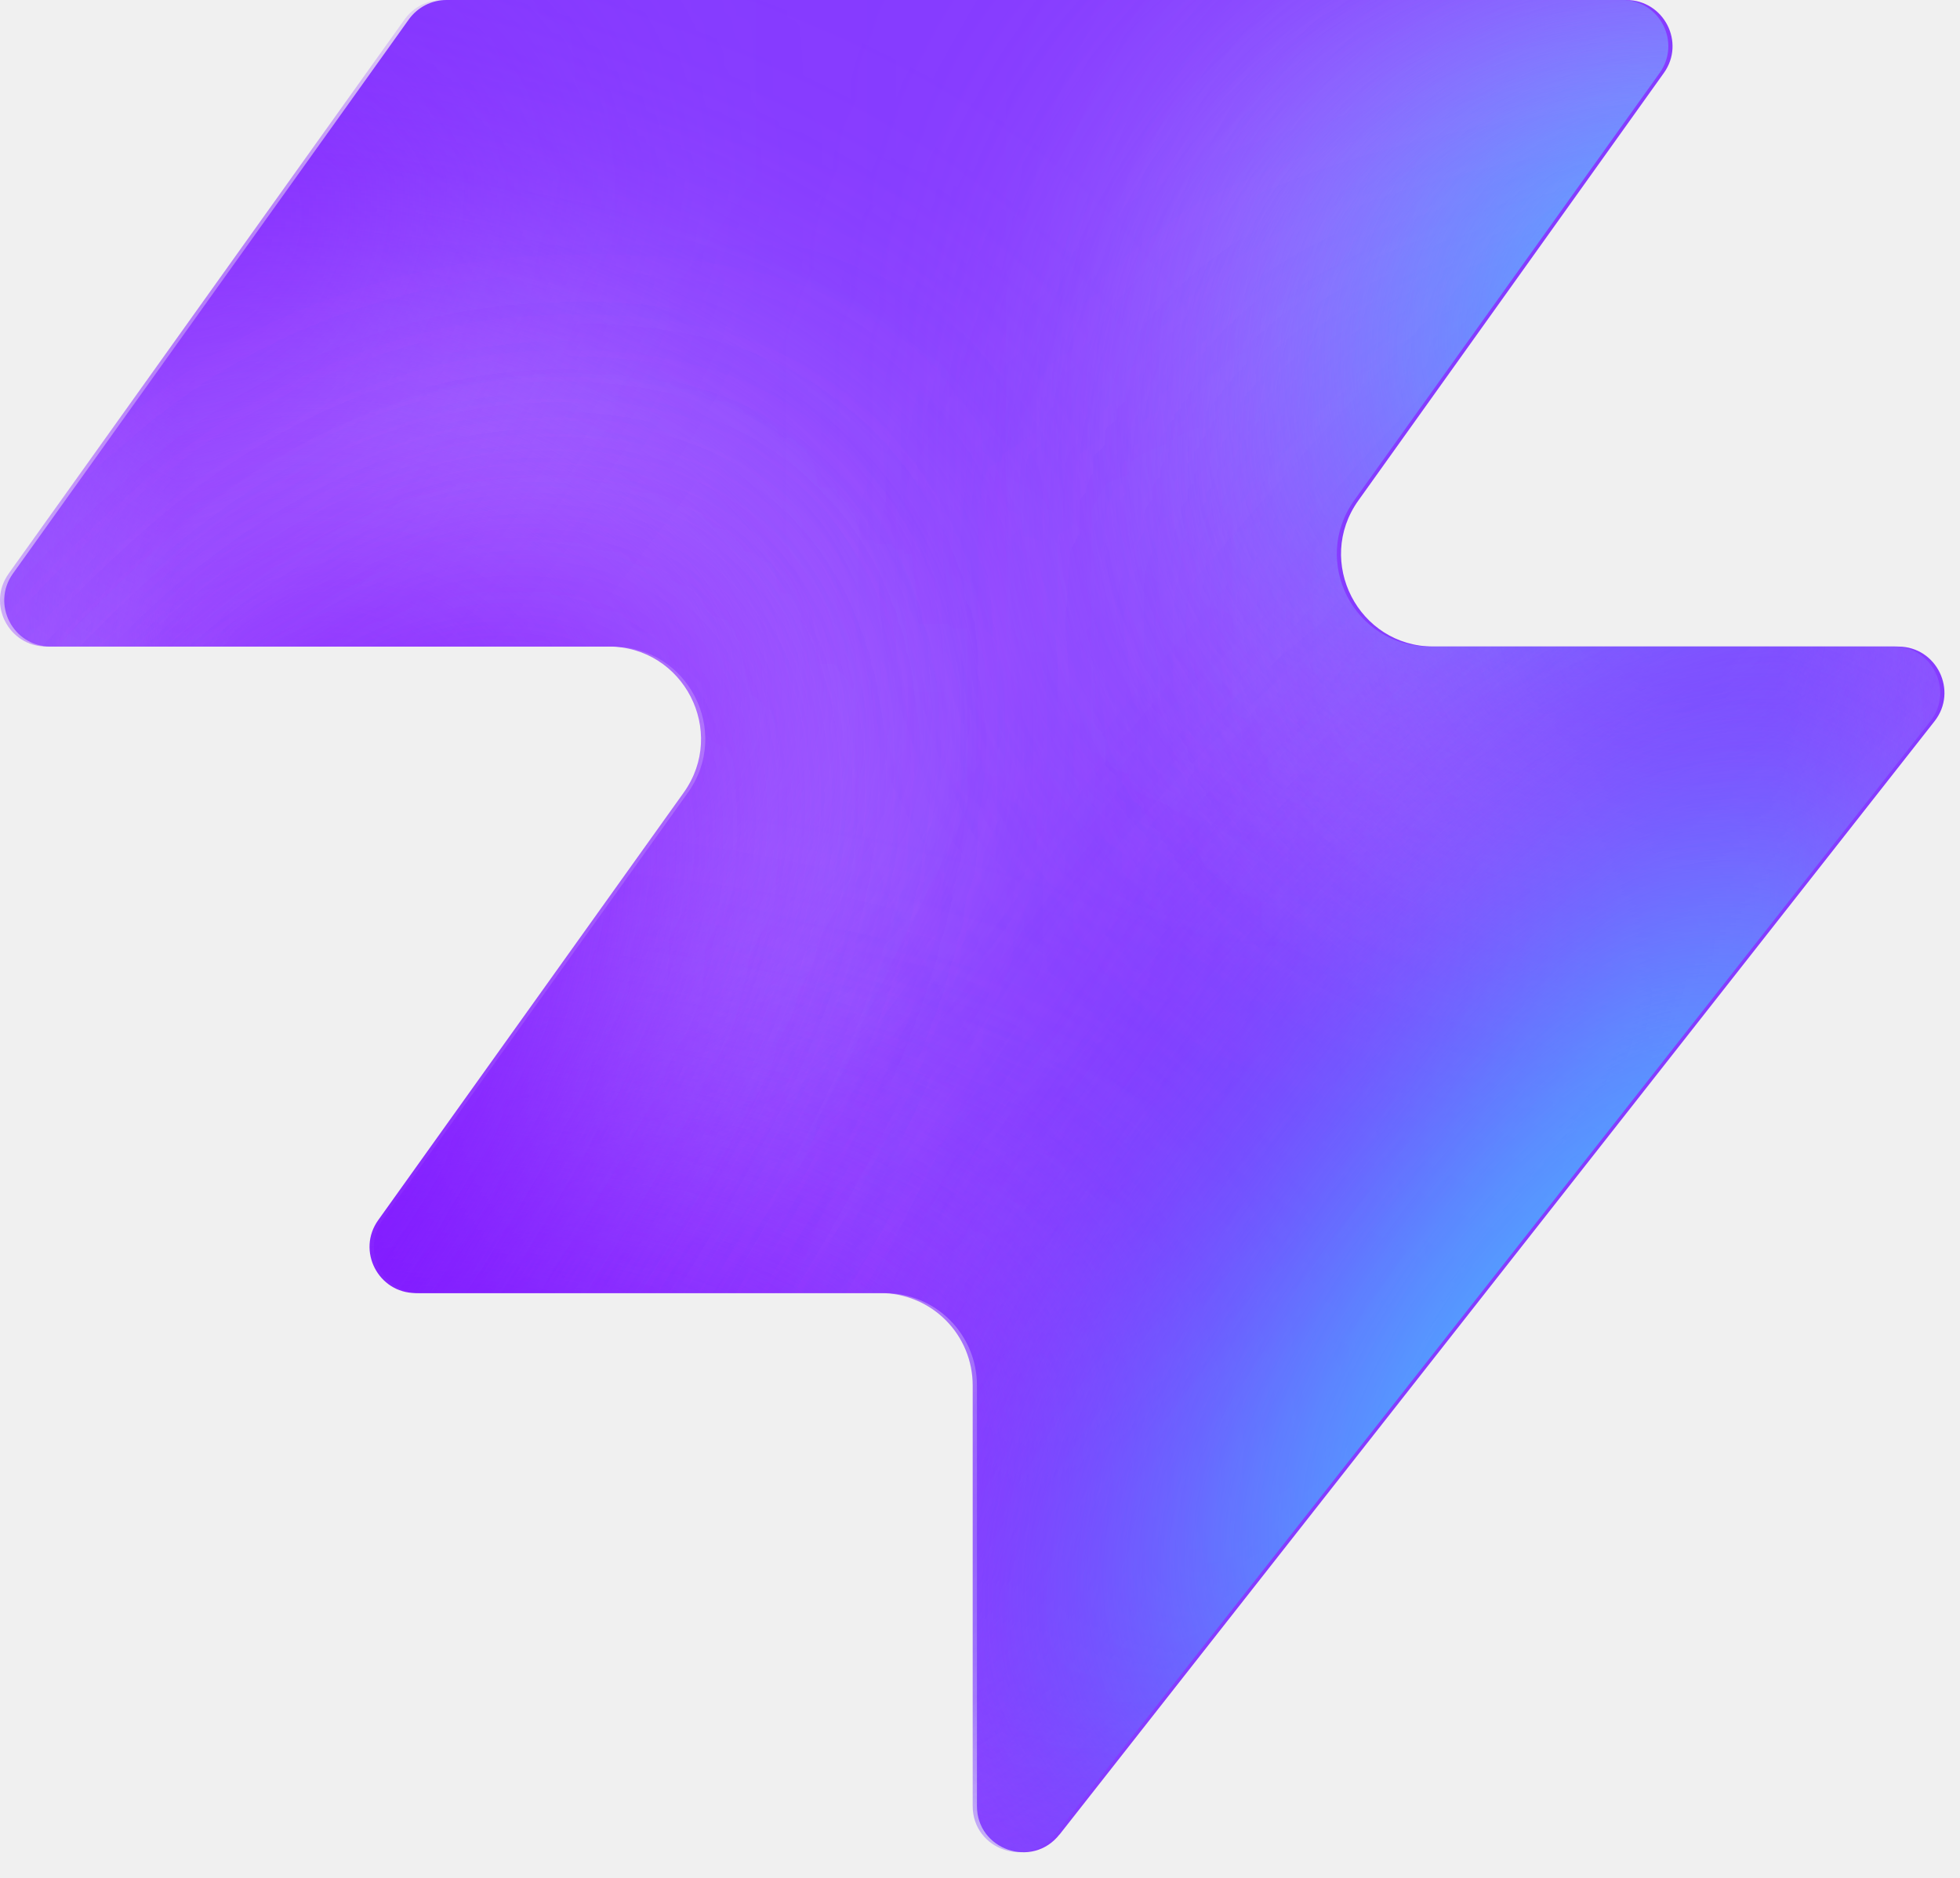
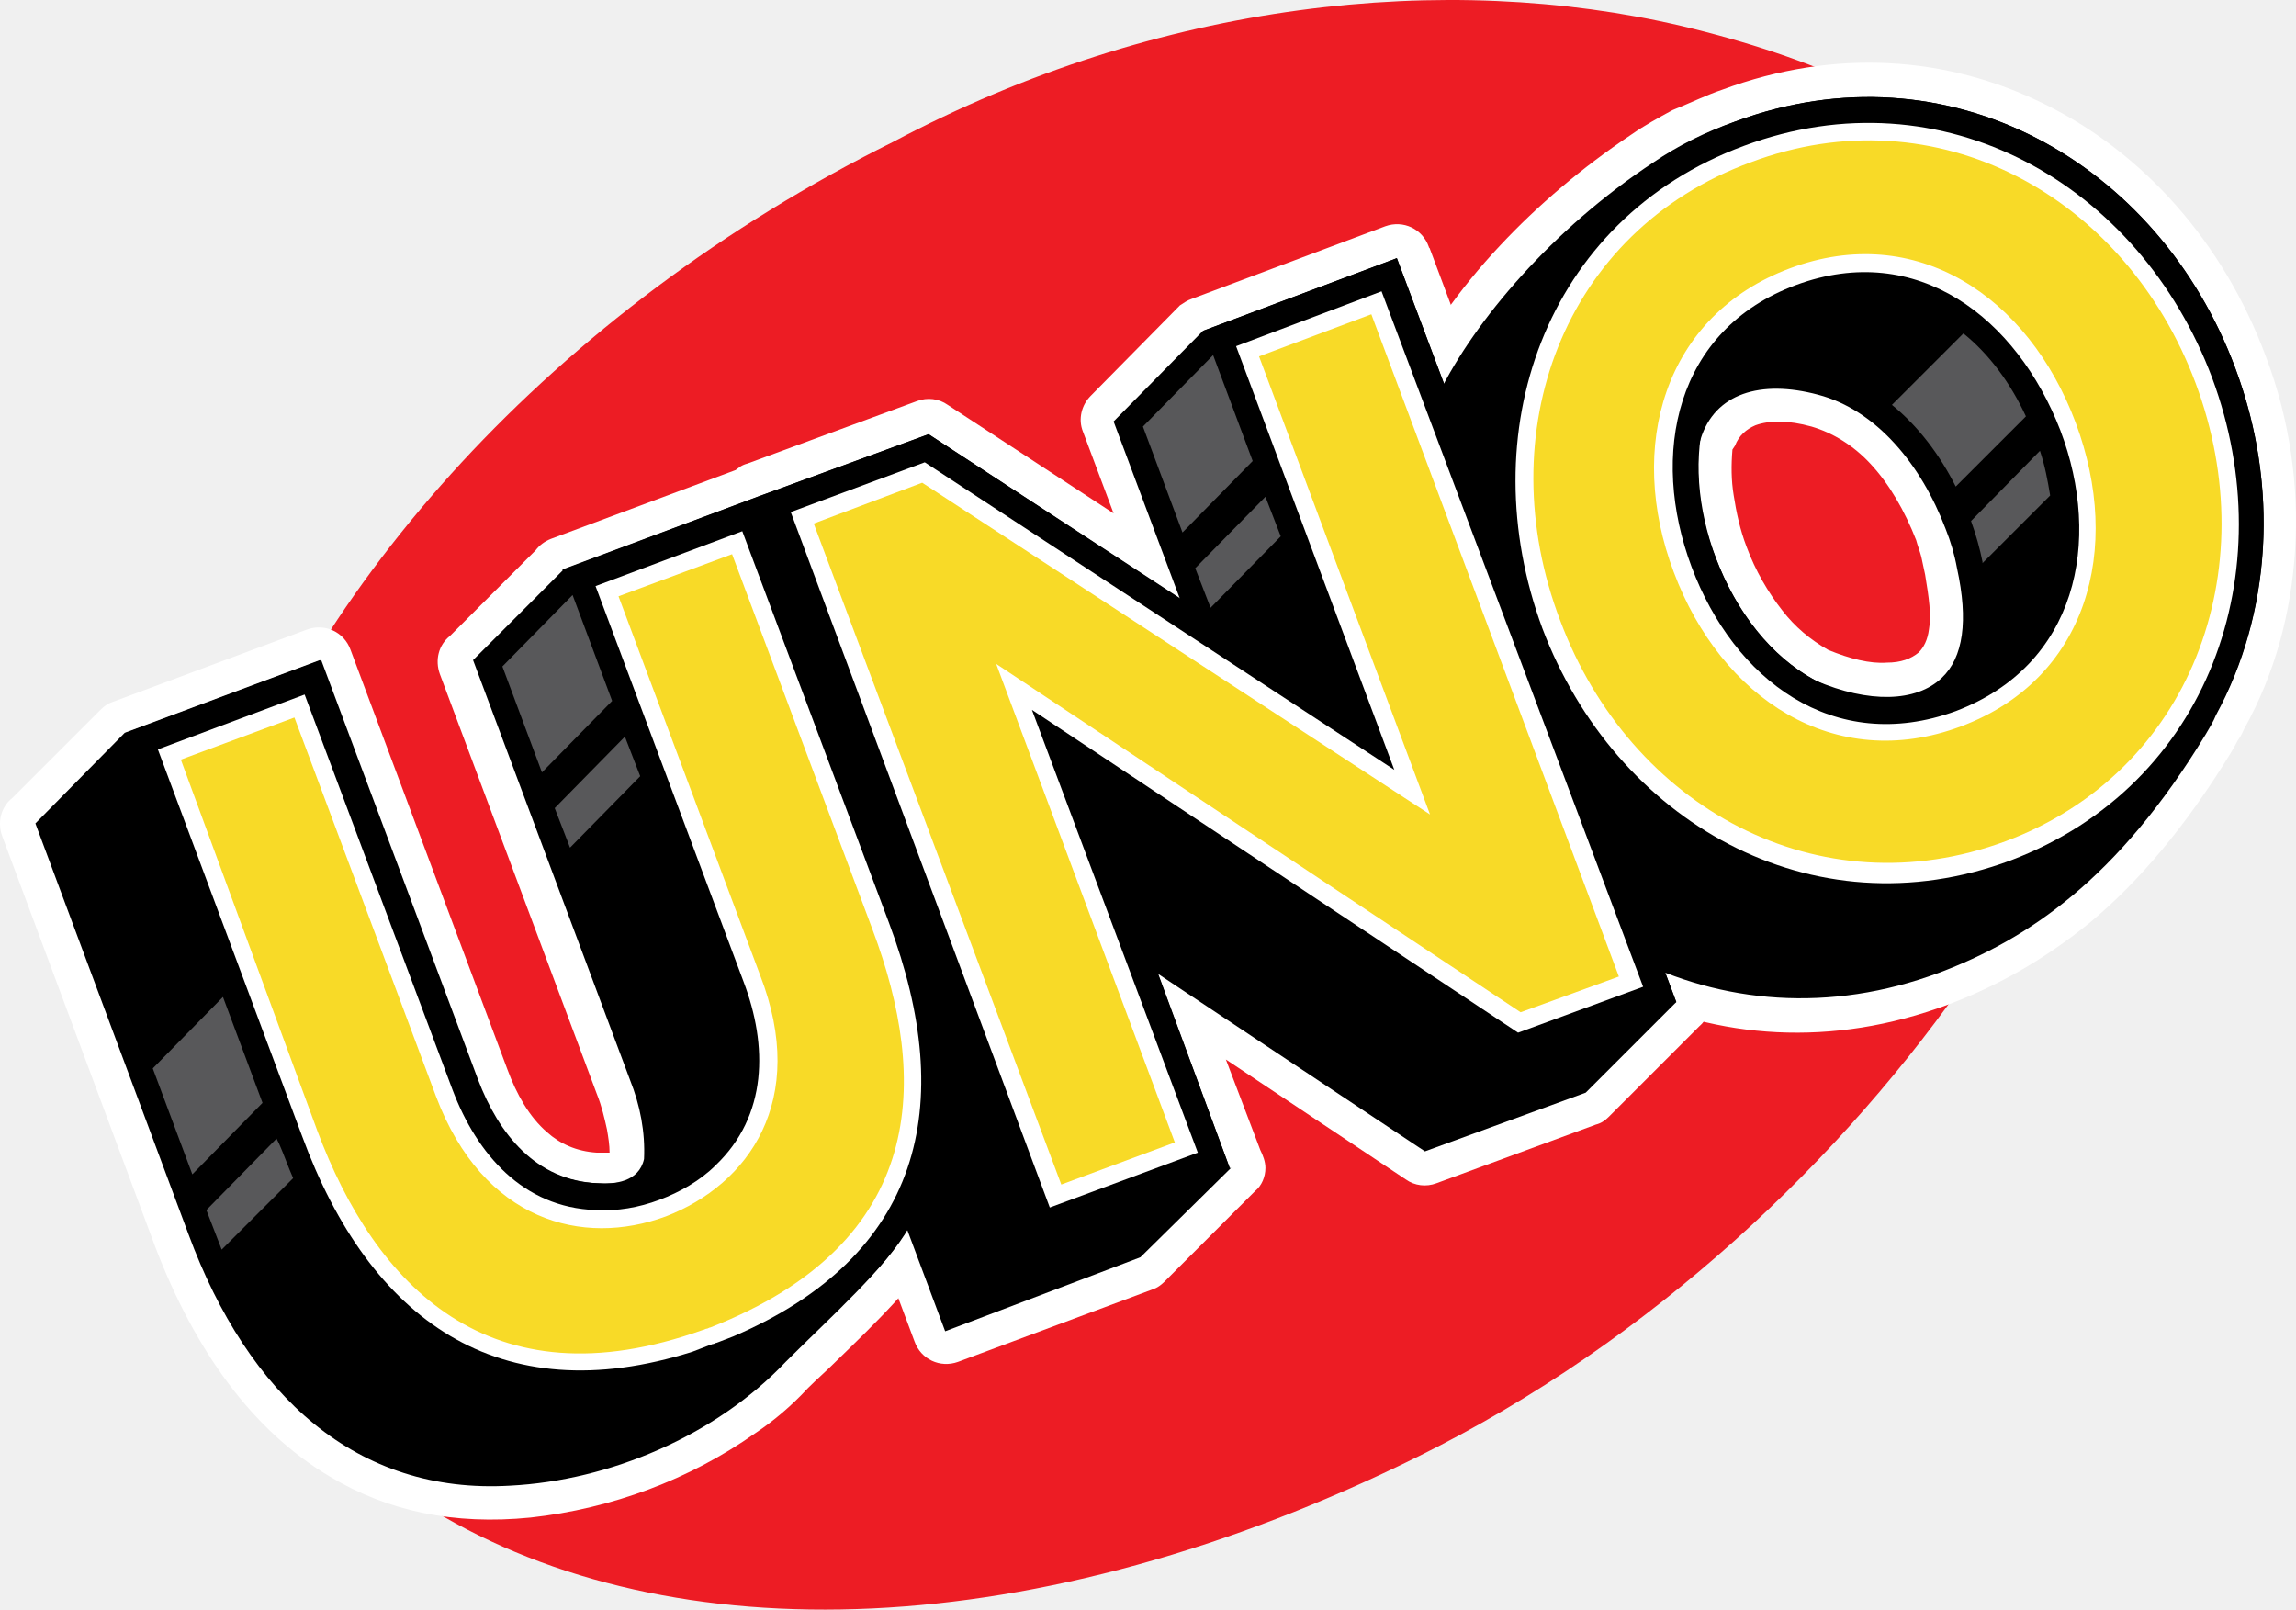
- <svg xmlns="http://www.w3.org/2000/svg" width="48" height="46" fill="none" viewBox="0 0 48 46">
-   <path fill="#863bff" d="M25.946 44.938c-.664.845-2.021.375-2.021-.698V33.937a2.26 2.26 0 0 0-2.262-2.262H10.287c-.92 0-1.456-1.04-.92-1.788l7.48-10.471c1.07-1.497 0-3.578-1.842-3.578H1.237c-.92 0-1.456-1.04-.92-1.788L10.013.474c.214-.297.556-.474.92-.474h28.894c.92 0 1.456 1.04.92 1.788l-7.48 10.471c-1.07 1.498 0 3.579 1.842 3.579h11.377c.943 0 1.473 1.088.89 1.83L25.947 44.94z" style="fill:#863bff;fill:color(display-p3 .525 .23 1);fill-opacity:1" />
-   <mask id="a" width="48" height="46" x="0" y="0" maskUnits="userSpaceOnUse" style="mask-type:alpha">
-     <path fill="#000" d="M25.842 44.938c-.664.844-2.021.375-2.021-.698V33.937a2.26 2.26 0 0 0-2.262-2.262H10.183c-.92 0-1.456-1.04-.92-1.788l7.48-10.471c1.07-1.498 0-3.579-1.842-3.579H1.133c-.92 0-1.456-1.04-.92-1.787L9.91.473c.214-.297.556-.474.92-.474h28.894c.92 0 1.456 1.04.92 1.788l-7.48 10.471c-1.07 1.498 0 3.578 1.842 3.578h11.377c.943 0 1.473 1.088.89 1.832L25.843 44.94z" style="fill:#000;fill-opacity:1" />
-   </mask>
-   <g mask="url(#a)">
-     <g filter="url(#b)">
-       <ellipse cx="5.508" cy="14.704" fill="#ede6ff" rx="5.508" ry="14.704" style="fill:#ede6ff;fill:color(display-p3 .927 .903 1);fill-opacity:1" transform="matrix(.00324 1 1 -.00324 -4.47 31.516)" />
-     </g>
-     <g filter="url(#c)">
-       <ellipse cx="10.399" cy="29.851" fill="#ede6ff" rx="10.399" ry="29.851" style="fill:#ede6ff;fill:color(display-p3 .927 .903 1);fill-opacity:1" transform="matrix(.00324 1 1 -.00324 -39.328 7.883)" />
-     </g>
-     <g filter="url(#d)">
-       <ellipse cx="5.508" cy="30.487" fill="#7e14ff" rx="5.508" ry="30.487" style="fill:#7e14ff;fill:color(display-p3 .492 .077 1);fill-opacity:1" transform="rotate(89.814 -25.913 -14.639)scale(1 -1)" />
-     </g>
-     <g filter="url(#e)">
-       <ellipse cx="5.508" cy="30.599" fill="#7e14ff" rx="5.508" ry="30.599" style="fill:#7e14ff;fill:color(display-p3 .492 .077 1);fill-opacity:1" transform="rotate(89.814 -32.644 -3.334)scale(1 -1)" />
-     </g>
-     <g filter="url(#f)">
-       <ellipse cx="5.508" cy="30.599" fill="#7e14ff" rx="5.508" ry="30.599" style="fill:#7e14ff;fill:color(display-p3 .492 .077 1);fill-opacity:1" transform="matrix(.00324 1 1 -.00324 -34.34 30.47)" />
-     </g>
-     <g filter="url(#g)">
-       <ellipse cx="14.072" cy="22.078" fill="#ede6ff" rx="14.072" ry="22.078" style="fill:#ede6ff;fill:color(display-p3 .927 .903 1);fill-opacity:1" transform="rotate(93.35 24.506 48.493)scale(-1 1)" />
-     </g>
-     <g filter="url(#h)">
-       <ellipse cx="3.47" cy="21.501" fill="#7e14ff" rx="3.47" ry="21.501" style="fill:#7e14ff;fill:color(display-p3 .492 .077 1);fill-opacity:1" transform="rotate(89.009 28.708 47.59)scale(-1 1)" />
-     </g>
-     <g filter="url(#i)">
-       <ellipse cx="3.47" cy="21.501" fill="#7e14ff" rx="3.47" ry="21.501" style="fill:#7e14ff;fill:color(display-p3 .492 .077 1);fill-opacity:1" transform="rotate(89.009 28.708 47.59)scale(-1 1)" />
-     </g>
-     <g filter="url(#j)">
-       <ellipse cx=".387" cy="8.972" fill="#7e14ff" rx="4.407" ry="29.108" style="fill:#7e14ff;fill:color(display-p3 .492 .077 1);fill-opacity:1" transform="rotate(39.51 .387 8.972)" />
-     </g>
-     <g filter="url(#k)">
-       <ellipse cx="47.523" cy="-6.092" fill="#7e14ff" rx="4.407" ry="29.108" style="fill:#7e14ff;fill:color(display-p3 .492 .077 1);fill-opacity:1" transform="rotate(37.892 47.523 -6.092)" />
-     </g>
-     <g filter="url(#l)">
-       <ellipse cx="41.412" cy="6.333" fill="#47bfff" rx="5.971" ry="9.665" style="fill:#47bfff;fill:color(display-p3 .28 .748 1);fill-opacity:1" transform="rotate(37.892 41.412 6.333)" />
-     </g>
-     <g filter="url(#m)">
-       <ellipse cx="-1.879" cy="38.332" fill="#7e14ff" rx="4.407" ry="29.108" style="fill:#7e14ff;fill:color(display-p3 .492 .077 1);fill-opacity:1" transform="rotate(37.892 -1.88 38.332)" />
-     </g>
-     <g filter="url(#n)">
-       <ellipse cx="-1.879" cy="38.332" fill="#7e14ff" rx="4.407" ry="29.108" style="fill:#7e14ff;fill:color(display-p3 .492 .077 1);fill-opacity:1" transform="rotate(37.892 -1.88 38.332)" />
-     </g>
-     <g filter="url(#o)">
-       <ellipse cx="35.651" cy="29.907" fill="#7e14ff" rx="4.407" ry="29.108" style="fill:#7e14ff;fill:color(display-p3 .492 .077 1);fill-opacity:1" transform="rotate(37.892 35.651 29.907)" />
-     </g>
-     <g filter="url(#p)">
-       <ellipse cx="38.418" cy="32.4" fill="#47bfff" rx="5.971" ry="15.297" style="fill:#47bfff;fill:color(display-p3 .28 .748 1);fill-opacity:1" transform="rotate(37.892 38.418 32.4)" />
-     </g>
+ <svg xmlns="http://www.w3.org/2000/svg" version="1.1" id="Layer_1" x="0px" y="0px" viewBox="0 0 550 385.571" xml:space="preserve" width="550" height="385.571">
+   <defs id="defs49" />
+   <style type="text/css" id="style2">
+ 	.st0{fill-rule:evenodd;clip-rule:evenodd;fill:#ED1C24;}
+ 	.st1{fill:#FFFFFF;}
+ 	.st2{fill-rule:evenodd;clip-rule:evenodd;}
+ 	.st3{fill-rule:evenodd;clip-rule:evenodd;fill:#FFFFFF;}
+ 	.st4{fill-rule:evenodd;clip-rule:evenodd;fill:#F8DA27;}
+ 	.st5{fill-rule:evenodd;clip-rule:evenodd;fill:#58585A;}
+ </style>
+   <g id="g44" transform="matrix(3.056563,0,0,3.056563,-659.9919,-1017.742)">
+     <path class="st0" d="m 285.9,344.1 c 20.9,-11.1 43.4,-13.4 61.8,-9.1 41.9,9.9 45.2,41.4 22.9,73.9 -10.2,14.9 -25.3,29.2 -43.5,38.2 -29.9,14.8 -58.5,15.6 -77.3,4.2 -18.9,-11.4 -23.4,-30.6 -16.7,-51 6.9,-21.2 26.2,-43 52.8,-56.2 z" id="path4" style="clip-rule:evenodd;fill:#ed1c24;fill-rule:evenodd" />
+     <path class="st1" d="m 351.7,368.2 v 0 c -0.1,1.2 -0.1,2.4 0.1,3.6 0.2,1.3 0.5,2.7 1,4 0.7,1.9 1.7,3.6 2.8,5 1,1.3 2.2,2.3 3.6,3.1 1.7,0.7 3.3,1.1 4.6,1 1.1,0 1.9,-0.3 2.5,-0.8 0.4,-0.4 0.7,-1 0.8,-1.8 0.2,-1.1 0,-2.5 -0.3,-4.3 -0.1,-0.5 -0.2,-0.9 -0.3,-1.4 -0.1,-0.4 -0.3,-0.9 -0.4,-1.3 -0.9,-2.3 -2.1,-4.4 -3.6,-6 -1.3,-1.4 -2.9,-2.4 -4.6,-2.9 -1.8,-0.5 -3.3,-0.5 -4.4,-0.1 -0.7,0.3 -1.3,0.8 -1.6,1.6 z M 350.9,340 c 8.9,-3.3 17.7,-2.6 25.2,1.1 7.8,3.8 14.1,10.9 17.4,19.8 1.9,5 2.6,10.2 2.3,15.1 -0.3,5 -1.6,9.8 -4,14.1 -0.1,0.2 -0.2,0.5 -0.5,0.9 -0.2,0.4 -0.4,0.7 -0.5,0.9 -3.6,5.9 -7.3,10.2 -11,13.3 -3.8,3.1 -7.5,5.1 -11.2,6.5 -9.1,3.4 -18.1,2.7 -25.7,-1 -8,-3.9 -14.4,-10.9 -17.7,-19.9 -1.8,-4.9 -2.7,-9.8 -2.5,-14.5 0.2,-4.8 1.3,-9.4 3.4,-13.7 1.6,-3.2 4.1,-6.9 7.4,-10.4 2.9,-3.1 6.4,-6.1 10.3,-8.7 v 0 c 1,-0.7 2.1,-1.3 3.2,-1.9 1.5,-0.6 2.7,-1.2 3.9,-1.6 z" id="path6" style="fill:#ffffff" />
+     <path class="st1" d="m 309.3,356.4 15.2,-5.7 c 1.4,-0.5 2.9,0.2 3.4,1.6 0,0.1 0.1,0.1 0.1,0.2 l 21.6,57.7 c 0.2,0.3 0.3,0.7 0.3,1.1 0.1,0.8 -0.2,1.6 -0.8,2.1 l -7.1,7.1 c -0.3,0.3 -0.6,0.5 -1,0.6 l -12.5,4.6 c -0.8,0.3 -1.7,0.2 -2.4,-0.3 v 0 L 312,416 l 2.7,7.1 c 0.2,0.4 0.4,0.9 0.4,1.4 0,0.7 -0.3,1.4 -0.8,1.8 l -7.1,7.1 c -0.3,0.3 -0.6,0.5 -0.9,0.6 v 0 l -15.3,5.7 c -1.4,0.5 -2.9,-0.2 -3.4,-1.6 l -21.8,-58.3 c -0.4,-1.1 -0.1,-2.3 0.8,-3 l 6.9,-6.9 c 0.3,-0.3 0.6,-0.5 1,-0.6 l 13.3,-4.9 c 0.8,-0.3 1.7,-0.2 2.4,0.3 v 0 l 13,8.5 -2.4,-6.4 c -0.4,-1 -0.1,-2.1 0.6,-2.8 l 7,-7.1 c 0.3,-0.2 0.6,-0.4 0.9,-0.5 z" id="path8" style="fill:#ffffff" />
+     <path class="st1" d="m 257.5,451.9 c -6,0.6 -11.2,-0.5 -15.7,-3.2 -6.1,-3.6 -10.6,-9.9 -13.7,-18 l -12,-32.2 c -0.4,-1.1 -0.1,-2.3 0.8,-3 l 6.9,-6.9 c 0.3,-0.3 0.6,-0.5 0.9,-0.6 v 0 l 15.3,-5.7 c 1.4,-0.5 2.9,0.2 3.4,1.6 l 12.3,32.9 c 0.7,1.9 1.7,3.7 3.1,4.9 1,0.9 2.3,1.5 3.9,1.6 0.3,0 0.7,0 1,0 0,-0.6 -0.1,-1.2 -0.2,-1.8 -0.2,-0.9 -0.4,-1.8 -0.8,-2.8 l -12.3,-32.9 c -0.4,-1.1 -0.1,-2.3 0.8,-3 l 6.7,-6.7 c 0.3,-0.4 0.7,-0.7 1.2,-0.9 l 15.3,-5.7 c 1.4,-0.5 2.9,0.2 3.4,1.6 l 12.2,32.6 c 1.9,5 2.8,9.8 2.7,14.3 -0.1,4.5 -1.1,8.7 -3.2,12.5 -1.7,3 -4.9,6.1 -8.1,9.2 -0.7,0.7 -1.5,1.4 -2.1,2 l -0.1,0.1 c -1.2,1.3 -2.6,2.5 -4.1,3.5 -5.1,3.6 -11.2,5.9 -17.6,6.6 z" id="path10" style="fill:#ffffff" />
+     <polygon class="st2" points="327.6,423.2 306.7,409.3 312.3,424.5 312.3,424.5 312.4,424.5 305.3,431.5 290,437.3 268.2,379 275.3,371.9 288.7,367 308.4,379.9 303.2,366 310.2,358.9 325.4,353.2 347.3,411.5 340.2,418.6 " id="polygon12" style="clip-rule:evenodd;fill-rule:evenodd" />
+     <path class="st2" d="m 351.9,342.5 c 16.7,-6.2 33.2,3.2 39.2,19.3 3.5,9.3 2.8,19.3 -1.5,27.2 -0.2,0.5 -0.5,1 -0.8,1.5 -6.9,11.4 -14,16.1 -20.9,18.7 -17.2,6.4 -33.9,-3.2 -40,-19.3 -3.4,-9.2 -3.1,-18.2 0.8,-26.1 2.8,-5.7 8.9,-12.9 16.8,-18.1 v 0 c 1.9,-1.3 4.1,-2.4 6.4,-3.2 z m -2.8,25.2 c 0,-0.1 0.1,-0.2 0.1,-0.3 1.1,-3.6 4.7,-4.7 9.2,-3.5 4.6,1.2 8.1,5.5 10,10.5 0.4,1 0.7,2 0.9,3.1 0.9,4.1 0.5,7 -1.2,8.6 -2,1.9 -5.7,2 -9.9,0.2 -3.5,-1.9 -6.2,-5.4 -7.8,-9.6 -1.2,-3 -1.6,-6.1 -1.3,-9 z" id="path14" style="clip-rule:evenodd;fill-rule:evenodd" />
+     <polygon class="st2" points="300.9,393.7 312.3,424.5 297,430.2 275.3,371.9 288.7,367 321.2,388.2 310.2,358.9 325.4,353.2 347.3,411.5 334.7,416.1 " id="polygon16" style="clip-rule:evenodd;fill-rule:evenodd" />
+     <polygon class="st3" points="296.8,388.6 309.8,423.3 298.2,427.6 277.9,373.1 288.4,369.2 325.2,393.3 312.8,360.1 324.2,355.8 344.7,410.3 334.9,413.9 " id="polygon18" style="clip-rule:evenodd;fill:#ffffff;fill-rule:evenodd" />
+     <polygon class="st4" points="314.6,360.9 323.4,357.6 342.8,409.5 335.1,412.3 294,385 308,422.5 299.1,425.8 279.7,374 288.2,370.8 328,396.8 " id="polygon20" style="clip-rule:evenodd;fill:#f8da27;fill-rule:evenodd" />
+     <path class="st2" d="m 351.9,342.5 c 16.7,-6.2 33.2,3.2 39.2,19.3 6,16.1 -0.3,34.1 -16.9,40.3 -16.7,6.2 -33.2,-3.2 -39.2,-19.3 -6.1,-16.2 0.2,-34.1 16.9,-40.3 z m 5.5,14.7 c -8.4,3.1 -9.9,11.7 -7,19.5 2.9,7.7 9.6,13.2 18.1,10.1 8.4,-3.2 9.9,-11.7 7,-19.5 -3,-7.7 -9.7,-13.2 -18.1,-10.1 z" id="path22" style="clip-rule:evenodd;fill-rule:evenodd" />
+     <path class="st3" d="m 352.6,344.4 c 15.6,-5.8 31,3 36.7,18.2 5.6,15.1 -0.2,31.9 -15.8,37.8 -15.6,5.8 -31,-3.1 -36.7,-18.2 -5.6,-15.2 0.1,-32 15.8,-37.8 z m 4.1,10.9 c -9.5,3.5 -11.5,13.3 -8.2,22.1 3.3,8.8 11.1,14.8 20.7,11.3 9.5,-3.6 11.5,-13.3 8.2,-22 -3.4,-8.8 -11.2,-14.9 -20.7,-11.4 z" id="path24" style="clip-rule:evenodd;fill:#ffffff;fill-rule:evenodd" />
+     <path class="st4" d="m 356.2,354 c 9.9,-3.7 18.7,2.2 22.4,12.1 3.7,9.9 0.9,20.1 -9,23.8 -9.9,3.7 -18.8,-2.2 -22.5,-12.1 -3.7,-9.8 -0.8,-20.1 9.1,-23.8 z m -3.1,-8.3 c 14.6,-5.5 29.4,2.6 34.9,17.3 5.5,14.7 -0.4,30.5 -14.9,35.9 -14.6,5.4 -29.4,-2.6 -34.9,-17.3 -5.6,-14.7 0.2,-30.5 14.9,-35.9 z" id="path26" style="clip-rule:evenodd;fill:#f8da27;fill-rule:evenodd" />
+     <path class="st2" d="m 255.9,449.4 c -12,0.7 -20.5,-7 -25.2,-19.7 l -12,-32.2 7,-7.1 15.3,-5.7 12.3,32.9 c 1.6,4.2 4.5,7.9 9.4,8.1 1.4,0.1 3.3,-0.1 3.7,-1.9 0.1,-2.1 -0.3,-4.2 -1.1,-6.2 l -12.3,-32.9 7.1,-7.1 v 0 0 0 0 l 15.2,-5.7 12.2,32.6 c 3.5,9.4 3.5,17.8 -0.3,24.6 -1.8,3.2 -6.1,7 -9.7,10.6 v 0 c -5.5,5.8 -13.8,9.3 -21.6,9.7 z" id="path28" style="clip-rule:evenodd;fill-rule:evenodd" />
+     <path class="st2" d="m 276,438.7 0.1,0.2 -3.2,1.2 c -0.1,0 -0.2,0.1 -0.2,0.1 -0.1,0 -0.2,0.1 -0.3,0.1 l -3.2,1.2 -0.1,-0.2 c -15.3,4 -25.8,-4 -31.3,-18.7 l -12,-32.2 15.3,-5.7 12.3,32.9 c 1.6,4.2 4.5,7.9 9.4,8.1 1.4,0.1 2.9,-0.2 4.2,-0.7 1.4,-0.5 2.7,-1.3 3.7,-2.3 3.5,-3.3 3.3,-8 1.7,-12.2 l -12.4,-32.9 15.3,-5.7 12.2,32.6 c 5.5,14.8 2.8,27.3 -11.5,34.2 z" id="path30" style="clip-rule:evenodd;fill-rule:evenodd" />
+     <path class="st3" d="m 273.4,437.7 v 0 l -1.3,0.5 c -0.1,0 -0.2,0.1 -0.3,0.1 -0.1,0 -0.2,0.1 -0.3,0.1 l -1.3,0.5 v 0 C 255,443.7 244.9,436.4 239.6,422 l -11.3,-30.3 11.5,-4.3 11.6,31 c 1.9,5 5.5,9.2 11.2,9.4 1.7,0.1 3.4,-0.2 5,-0.8 1.6,-0.6 3.2,-1.5 4.4,-2.7 4.1,-3.9 4.1,-9.4 2.2,-14.4 l -11.6,-31 11.5,-4.3 11.5,30.7 c 5.4,14.4 2.5,26.1 -12.2,32.4 z" id="path32" style="clip-rule:evenodd;fill:#ffffff;fill-rule:evenodd" />
+     <path class="st4" d="m 230.1,392.5 8.9,-3.3 11.1,29.7 c 3.7,9.8 11.5,11.8 18,9.4 6.5,-2.5 11.2,-9.1 7.4,-18.9 l -11.1,-29.7 8.9,-3.3 11,29.4 c 4.4,11.7 4.4,24.5 -12.7,31.2 v 0 c -0.1,0 -0.2,0.1 -0.3,0.1 -0.1,0 -0.2,0.1 -0.3,0.1 v 0 c -16.8,6 -25.7,-3.6 -30.2,-15.6 z" id="path34" style="clip-rule:evenodd;fill:#f8da27;fill-rule:evenodd" />
+     <path class="st5" d="m 305.5,366.4 5.5,-5.6 3.1,8.3 -5.5,5.6 z m 4.1,11.1 5.5,-5.6 1.2,3.1 -5.5,5.6 z" id="path36" style="clip-rule:evenodd;fill:#58585a;fill-rule:evenodd" />
+     <path class="st5" d="m 255.3,385.2 5.5,-5.6 3.1,8.3 -5.5,5.6 z m 4.1,11.1 5.5,-5.6 1.2,3.1 -5.5,5.6 z" id="path38" style="clip-rule:evenodd;fill:#58585a;fill-rule:evenodd" />
+     <path class="st5" d="m 227.9,416.7 5.5,-5.6 3.1,8.3 -5.5,5.6 z m 4.2,11.1 5.5,-5.6 v 0 l 0.2,0.4 c 0.4,0.9 0.7,1.8 1.1,2.7 l -5.6,5.6 z" id="path40" style="clip-rule:evenodd;fill:#58585a;fill-rule:evenodd" />
+     <path class="st5" d="m 364.2,364.7 5.6,-5.6 c 2,1.6 3.7,3.9 4.9,6.5 l -5.5,5.5 c -1.2,-2.4 -2.9,-4.7 -5,-6.4 z m 6.2,9.1 5.4,-5.5 c 0.4,1.2 0.6,2.3 0.8,3.5 l -5.3,5.3 V 377 c -0.2,-1 -0.5,-2.1 -0.9,-3.2 z" id="path42" style="clip-rule:evenodd;fill:#58585a;fill-rule:evenodd" />
  </g>
-   <defs>
-     <filter id="b" width="60.045" height="41.654" x="-19.77" y="16.149" color-interpolation-filters="sRGB" filterUnits="userSpaceOnUse">
-       <feFlood flood-opacity="0" result="BackgroundImageFix" />
-       <feBlend in="SourceGraphic" in2="BackgroundImageFix" result="shape" />
-       <feGaussianBlur result="effect1_foregroundBlur_2002_17158" stdDeviation="7.659" />
-     </filter>
-     <filter id="c" width="90.34" height="51.437" x="-54.613" y="-7.533" color-interpolation-filters="sRGB" filterUnits="userSpaceOnUse">
-       <feFlood flood-opacity="0" result="BackgroundImageFix" />
-       <feBlend in="SourceGraphic" in2="BackgroundImageFix" result="shape" />
-       <feGaussianBlur result="effect1_foregroundBlur_2002_17158" stdDeviation="7.659" />
-     </filter>
-     <filter id="d" width="79.355" height="29.4" x="-49.64" y="2.03" color-interpolation-filters="sRGB" filterUnits="userSpaceOnUse">
-       <feFlood flood-opacity="0" result="BackgroundImageFix" />
-       <feBlend in="SourceGraphic" in2="BackgroundImageFix" result="shape" />
-       <feGaussianBlur result="effect1_foregroundBlur_2002_17158" stdDeviation="4.596" />
-     </filter>
-     <filter id="e" width="79.579" height="29.4" x="-45.045" y="20.029" color-interpolation-filters="sRGB" filterUnits="userSpaceOnUse">
-       <feFlood flood-opacity="0" result="BackgroundImageFix" />
-       <feBlend in="SourceGraphic" in2="BackgroundImageFix" result="shape" />
-       <feGaussianBlur result="effect1_foregroundBlur_2002_17158" stdDeviation="4.596" />
-     </filter>
-     <filter id="f" width="79.579" height="29.4" x="-43.513" y="21.178" color-interpolation-filters="sRGB" filterUnits="userSpaceOnUse">
-       <feFlood flood-opacity="0" result="BackgroundImageFix" />
-       <feBlend in="SourceGraphic" in2="BackgroundImageFix" result="shape" />
-       <feGaussianBlur result="effect1_foregroundBlur_2002_17158" stdDeviation="4.596" />
-     </filter>
-     <filter id="g" width="74.749" height="58.852" x="15.756" y="-17.901" color-interpolation-filters="sRGB" filterUnits="userSpaceOnUse">
-       <feFlood flood-opacity="0" result="BackgroundImageFix" />
-       <feBlend in="SourceGraphic" in2="BackgroundImageFix" result="shape" />
-       <feGaussianBlur result="effect1_foregroundBlur_2002_17158" stdDeviation="7.659" />
-     </filter>
-     <filter id="h" width="61.377" height="25.362" x="23.548" y="2.284" color-interpolation-filters="sRGB" filterUnits="userSpaceOnUse">
-       <feFlood flood-opacity="0" result="BackgroundImageFix" />
-       <feBlend in="SourceGraphic" in2="BackgroundImageFix" result="shape" />
-       <feGaussianBlur result="effect1_foregroundBlur_2002_17158" stdDeviation="4.596" />
-     </filter>
-     <filter id="i" width="61.377" height="25.362" x="23.548" y="2.284" color-interpolation-filters="sRGB" filterUnits="userSpaceOnUse">
-       <feFlood flood-opacity="0" result="BackgroundImageFix" />
-       <feBlend in="SourceGraphic" in2="BackgroundImageFix" result="shape" />
-       <feGaussianBlur result="effect1_foregroundBlur_2002_17158" stdDeviation="4.596" />
-     </filter>
-     <filter id="j" width="56.045" height="63.649" x="-27.636" y="-22.853" color-interpolation-filters="sRGB" filterUnits="userSpaceOnUse">
-       <feFlood flood-opacity="0" result="BackgroundImageFix" />
-       <feBlend in="SourceGraphic" in2="BackgroundImageFix" result="shape" />
-       <feGaussianBlur result="effect1_foregroundBlur_2002_17158" stdDeviation="4.596" />
-     </filter>
-     <filter id="k" width="54.814" height="64.646" x="20.116" y="-38.415" color-interpolation-filters="sRGB" filterUnits="userSpaceOnUse">
-       <feFlood flood-opacity="0" result="BackgroundImageFix" />
-       <feBlend in="SourceGraphic" in2="BackgroundImageFix" result="shape" />
-       <feGaussianBlur result="effect1_foregroundBlur_2002_17158" stdDeviation="4.596" />
-     </filter>
-     <filter id="l" width="33.541" height="35.313" x="24.641" y="-11.323" color-interpolation-filters="sRGB" filterUnits="userSpaceOnUse">
-       <feFlood flood-opacity="0" result="BackgroundImageFix" />
-       <feBlend in="SourceGraphic" in2="BackgroundImageFix" result="shape" />
-       <feGaussianBlur result="effect1_foregroundBlur_2002_17158" stdDeviation="4.596" />
-     </filter>
-     <filter id="m" width="54.814" height="64.646" x="-29.286" y="6.009" color-interpolation-filters="sRGB" filterUnits="userSpaceOnUse">
-       <feFlood flood-opacity="0" result="BackgroundImageFix" />
-       <feBlend in="SourceGraphic" in2="BackgroundImageFix" result="shape" />
-       <feGaussianBlur result="effect1_foregroundBlur_2002_17158" stdDeviation="4.596" />
-     </filter>
-     <filter id="n" width="54.814" height="64.646" x="-29.286" y="6.009" color-interpolation-filters="sRGB" filterUnits="userSpaceOnUse">
-       <feFlood flood-opacity="0" result="BackgroundImageFix" />
-       <feBlend in="SourceGraphic" in2="BackgroundImageFix" result="shape" />
-       <feGaussianBlur result="effect1_foregroundBlur_2002_17158" stdDeviation="4.596" />
-     </filter>
-     <filter id="o" width="54.814" height="64.646" x="8.244" y="-2.416" color-interpolation-filters="sRGB" filterUnits="userSpaceOnUse">
-       <feFlood flood-opacity="0" result="BackgroundImageFix" />
-       <feBlend in="SourceGraphic" in2="BackgroundImageFix" result="shape" />
-       <feGaussianBlur result="effect1_foregroundBlur_2002_17158" stdDeviation="4.596" />
-     </filter>
-     <filter id="p" width="39.409" height="43.623" x="18.713" y="10.588" color-interpolation-filters="sRGB" filterUnits="userSpaceOnUse">
-       <feFlood flood-opacity="0" result="BackgroundImageFix" />
-       <feBlend in="SourceGraphic" in2="BackgroundImageFix" result="shape" />
-       <feGaussianBlur result="effect1_foregroundBlur_2002_17158" stdDeviation="4.596" />
-     </filter>
-   </defs>
</svg>
